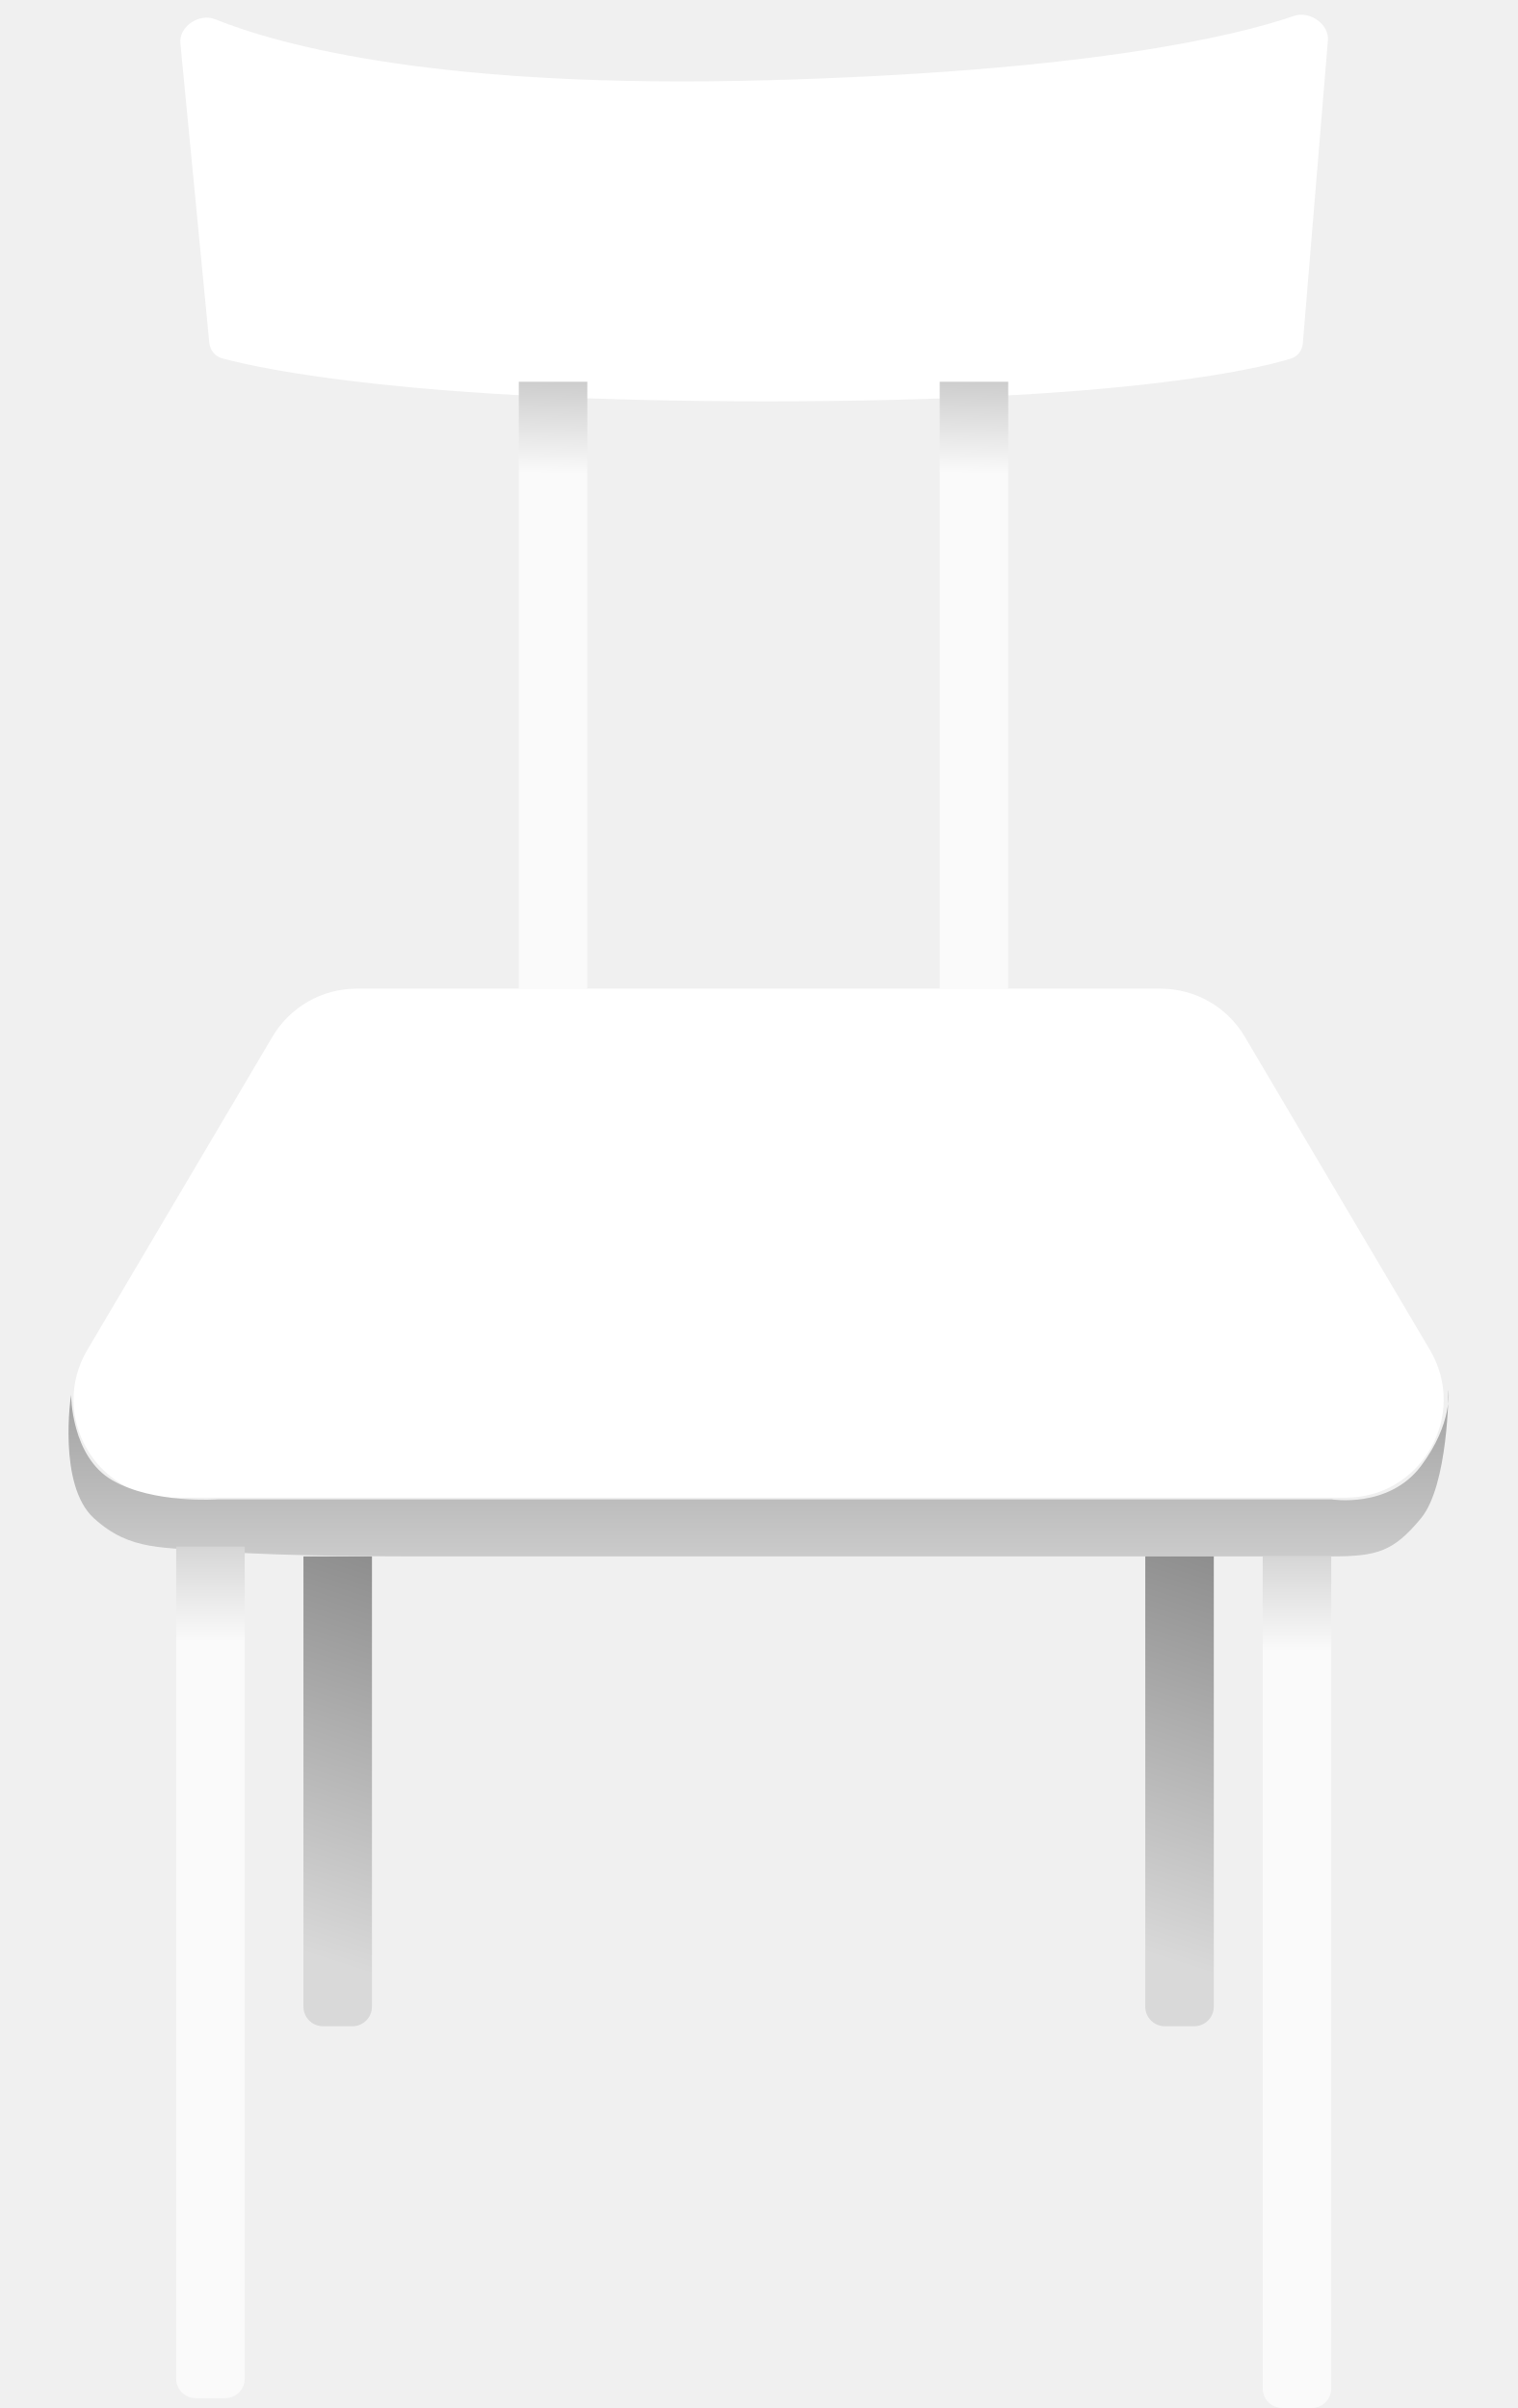
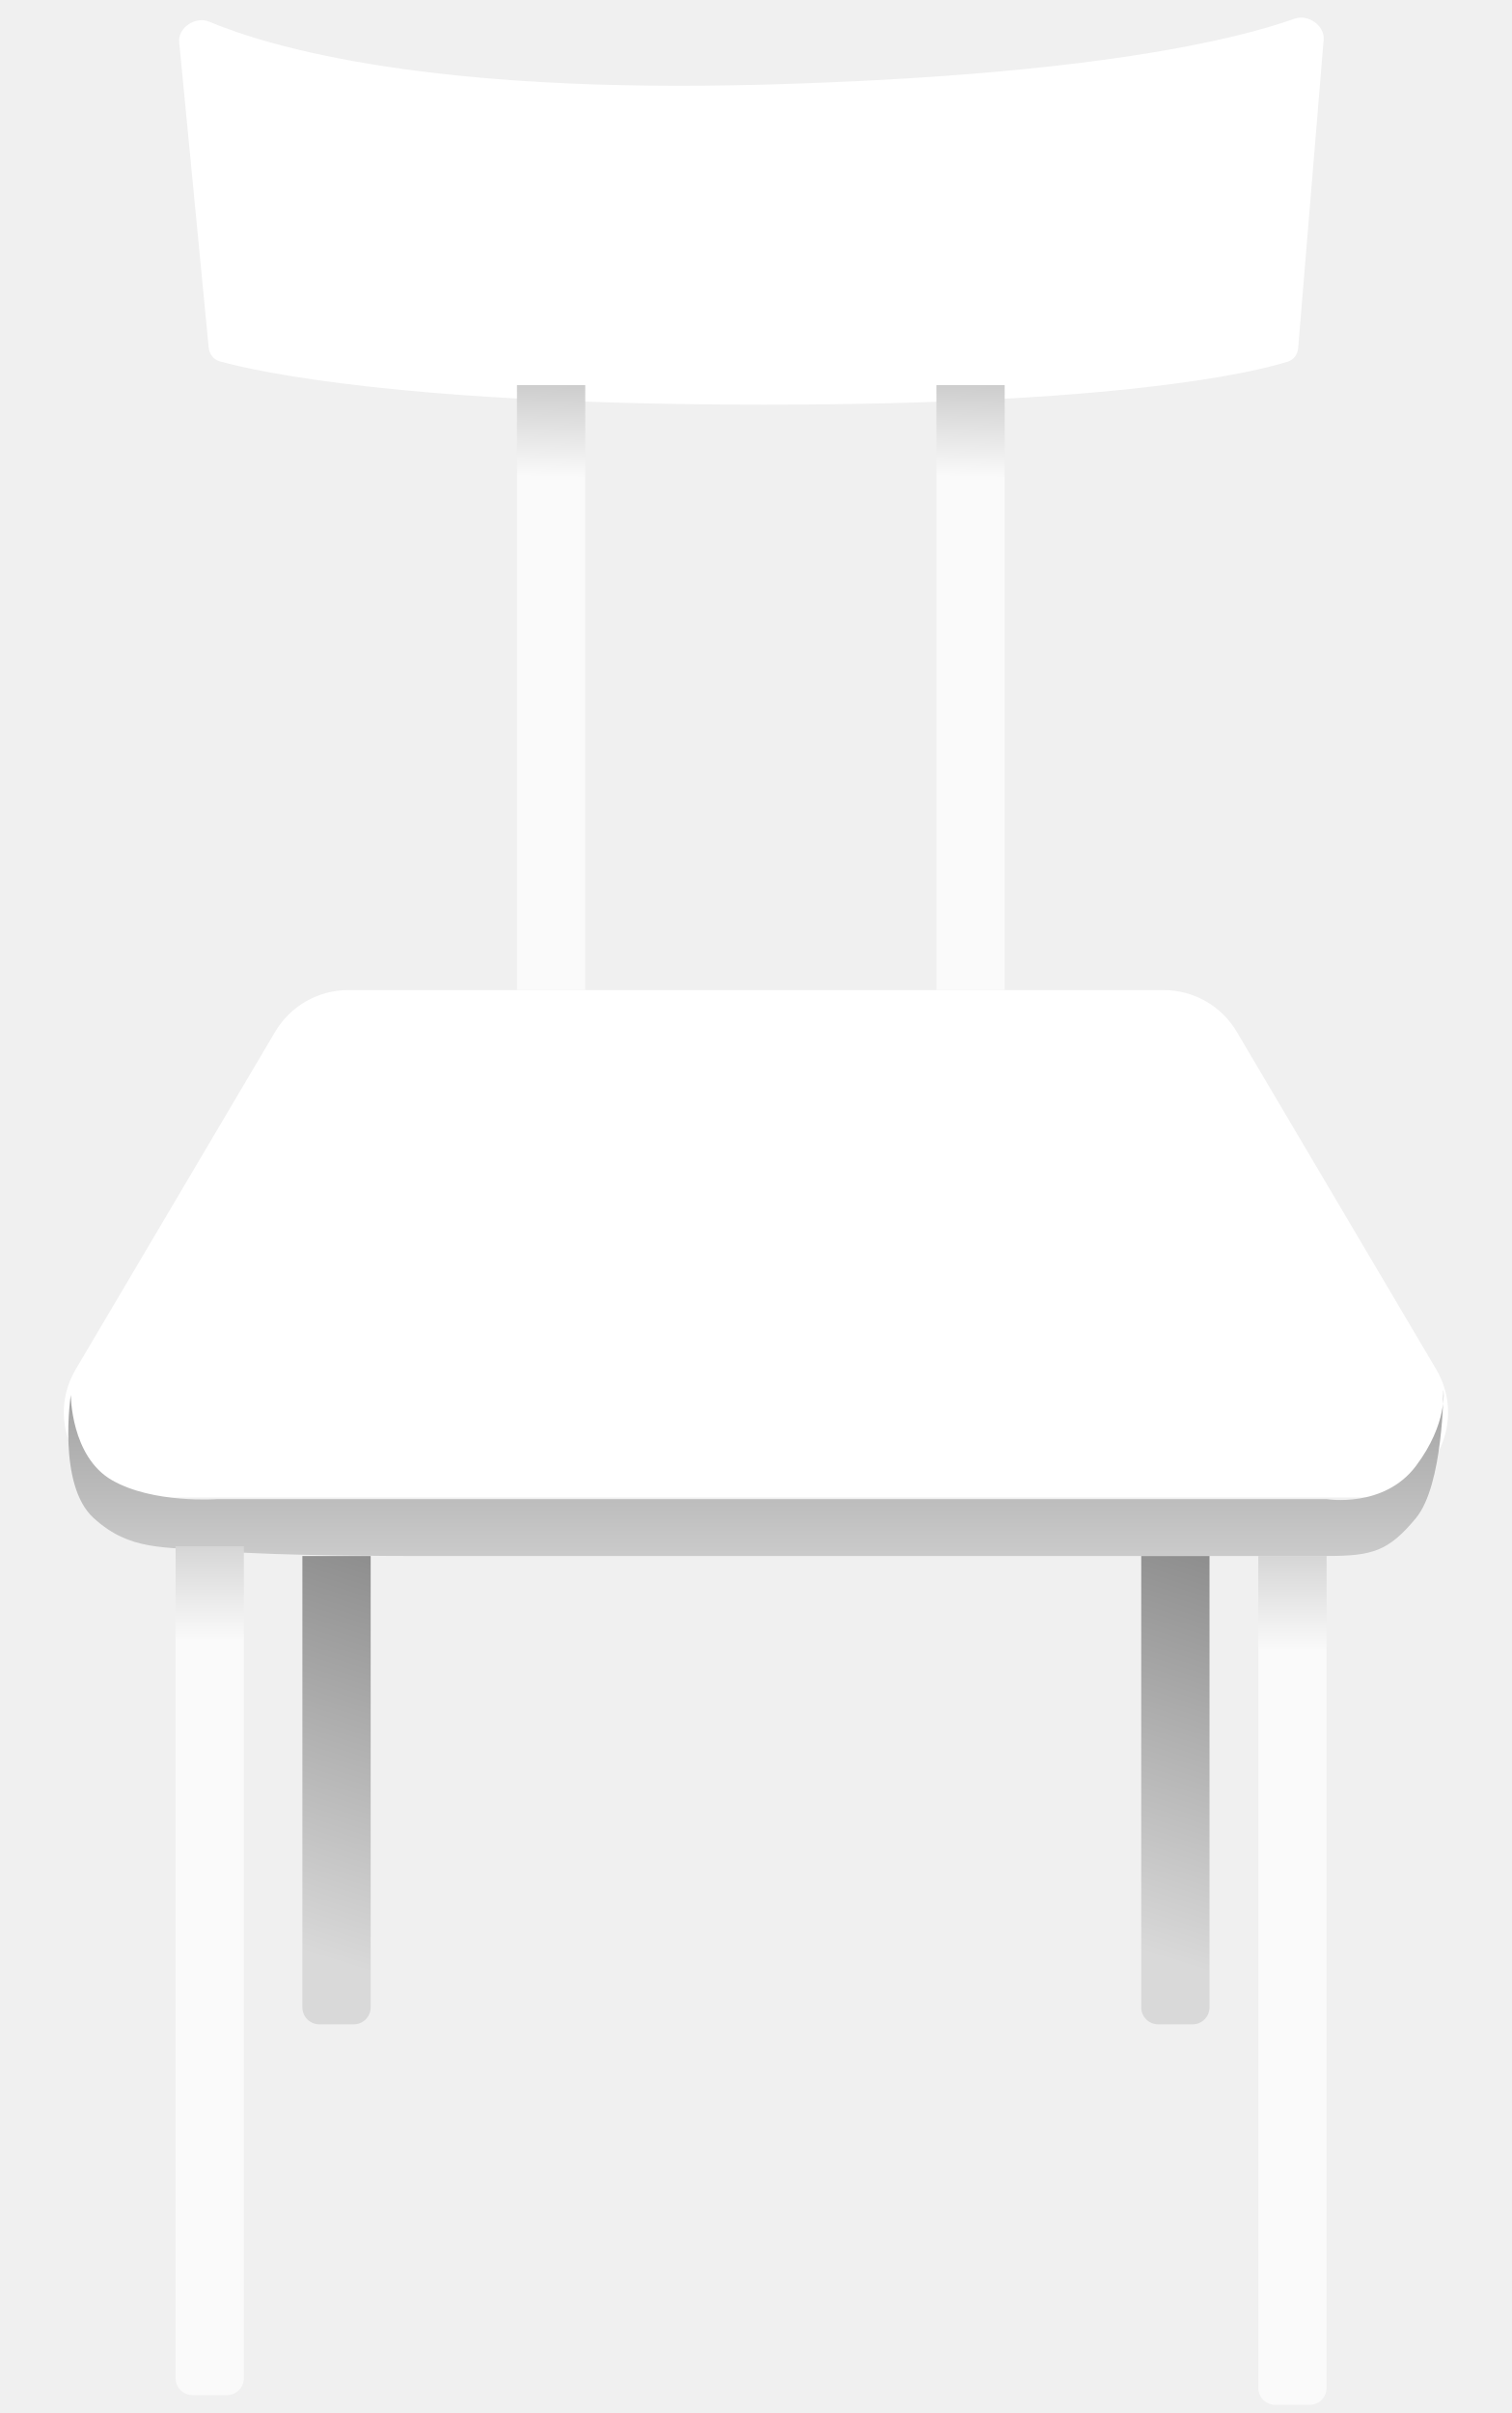
- <svg xmlns="http://www.w3.org/2000/svg" width="155" height="246" viewBox="0 0 155 246" fill="none">
-   <path d="M18.427 4.422C18.261 2.706 20.363 1.32 21.963 1.962C28.7 4.667 45.027 9.112 78.351 8.2C110.949 7.308 125.999 3.749 132.204 1.624C133.786 1.082 135.797 2.457 135.659 4.125L133.099 35.057C133.038 35.793 132.582 36.423 131.875 36.637C128.154 37.768 114.367 41 78.351 41C42.046 41 26.804 37.716 22.703 36.611C21.956 36.409 21.453 35.761 21.378 34.992L18.427 4.422Z" fill="white" />
-   <path d="M27.831 105.912C29.63 102.868 32.903 101 36.44 101L118.561 101C122.097 101 125.37 102.868 127.169 105.912L146.082 137.912C150.022 144.578 145.217 153 137.474 153H17.526C9.783 153 4.978 144.578 8.918 137.912L27.831 105.912Z" fill="white" />
-   <path d="M7.258 142.486C7.258 142.486 7.258 148.8 11.48 151.229C15.702 153.657 22.268 153.171 22.268 153.171H41.031H77.618H116.55H136.016C136.016 153.171 141.879 154.143 145.162 149.771C148.446 145.4 147.977 142 147.977 142C147.977 142 147.977 151.714 145.162 155.114C142.348 158.514 140.706 159 136.016 159C131.325 159 112.328 159 112.328 159H75.272H41.5C41.5 159 28.835 159 22.738 158.514C16.64 158.029 13.356 158.514 9.604 155.114C5.851 151.714 7.258 142.486 7.258 142.486Z" fill="url(#paint0_linear_138_106)" />
-   <path d="M18 158H25V243C25 244.105 24.105 245 23 245H20C18.895 245 18 244.105 18 243V158Z" fill="url(#paint1_linear_138_106)" />
-   <path d="M129 159H136V244C136 245.105 135.105 246 134 246H131C129.895 246 129 245.105 129 244V159Z" fill="url(#paint2_linear_138_106)" />
-   <path d="M96 39H103V101H96V39Z" fill="url(#paint3_linear_138_106)" />
-   <path d="M53 39H60V101H53V39Z" fill="url(#paint4_linear_138_106)" />
-   <path d="M31 159H38V205C38 206.105 37.105 207 36 207H33C31.895 207 31 206.105 31 205V159Z" fill="url(#paint5_linear_138_106)" />
-   <path d="M117 159H124V205C124 206.105 123.105 207 122 207H119C117.895 207 117 206.105 117 205V159Z" fill="url(#paint6_linear_138_106)" />
+ <svg xmlns="http://www.w3.org/2000/svg" width="178" height="284" viewBox="0 0 178 284" fill="none">
+   <path d="M21.098 4.964C20.932 3.248 23.029 1.882 24.619 2.548C31.96 5.621 50.675 11.035 89.977 9.959C128.487 8.904 145.671 4.61 152.41 2.201C153.985 1.638 155.977 2.999 155.839 4.667L152.834 40.978C152.773 41.714 152.316 42.345 151.611 42.565C147.595 43.813 131.897 47.626 89.977 47.626C47.762 47.626 30.346 43.759 25.901 42.538C25.155 42.334 24.643 41.683 24.569 40.913L21.098 4.964Z" fill="white" />
+   <path d="M32.391 121.441C34.19 118.397 37.464 116.529 41 116.529L137 116.529C140.536 116.529 143.81 118.397 145.609 121.441L169.082 161.157C173.022 167.823 168.217 176.245 160.474 176.245H17.526C9.783 176.245 4.978 167.823 8.918 161.157L32.391 121.441Z" fill="white" />
+   <path d="M8.335 164.171C8.335 164.171 8.335 171.422 13.183 174.211C18.031 177 25.573 176.442 25.573 176.442H47.119H89.135H133.844H156.199C156.199 176.442 162.932 177.558 166.703 172.538C170.473 167.517 169.935 163.613 169.935 163.613C169.935 163.613 169.935 174.769 166.703 178.673C163.471 182.578 161.585 183.135 156.199 183.135C150.812 183.135 128.996 183.135 128.996 183.135H86.442H47.658C47.658 183.135 33.114 183.135 26.111 182.578C19.109 182.02 15.338 182.578 11.029 178.673C6.719 174.769 8.335 164.171 8.335 164.171Z" fill="url(#paint0_linear_138_106)" />
+   <path d="M20.671 181.987H28.71V279.897C28.71 281.001 27.814 281.897 26.71 281.897H22.671C21.566 281.897 20.671 281.001 20.671 279.897V181.987Z" fill="url(#paint1_linear_138_106)" />
+   <path d="M148.142 183.135H156.181V281.045C156.181 282.15 155.285 283.045 154.181 283.045H150.142C149.038 283.045 148.142 282.15 148.142 281.045V183.135Z" fill="url(#paint2_linear_138_106)" />
+   <path d="M110.245 45.329H118.284V116.529H110.245V45.329Z" fill="url(#paint3_linear_138_106)" />
+   <path d="M60.864 45.329H68.903V116.529H60.864V45.329Z" fill="url(#paint4_linear_138_106)" />
+   <path d="M35.6 183.135H43.639V236.258C43.639 237.363 42.743 238.258 41.639 238.258H37.6C36.495 238.258 35.6 237.363 35.6 236.258V183.135Z" fill="url(#paint5_linear_138_106)" />
+   <path d="M134.361 183.135H142.4V236.258C142.4 237.363 141.505 238.258 140.4 238.258H136.361C135.257 238.258 134.361 237.363 134.361 236.258V183.135Z" fill="url(#paint6_linear_138_106)" />
  <defs>
-     <linearGradient id="paint0_linear_138_106" x1="80.732" y1="164.829" x2="80.732" y2="123.057" gradientUnits="userSpaceOnUse">
+     <linearGradient id="paint0_linear_138_106" x1="92.712" y1="189.829" x2="92.712" y2="141.859" gradientUnits="userSpaceOnUse">
      <stop stop-color="#D9D9D9" />
      <stop offset="1" stop-color="#737373" />
    </linearGradient>
-     <linearGradient id="paint1_linear_138_106" x1="22" y1="167.667" x2="22" y2="131.685" gradientUnits="userSpaceOnUse">
+     <linearGradient id="paint1_linear_138_106" x1="25.264" y1="193.088" x2="25.264" y2="151.767" gradientUnits="userSpaceOnUse">
      <stop stop-color="#FAFAFA" />
      <stop offset="1" stop-color="#737373" />
    </linearGradient>
-     <linearGradient id="paint2_linear_138_106" x1="133" y1="168.667" x2="133" y2="132.685" gradientUnits="userSpaceOnUse">
+     <linearGradient id="paint2_linear_138_106" x1="152.736" y1="194.237" x2="152.736" y2="152.916" gradientUnits="userSpaceOnUse">
      <stop stop-color="#FAFAFA" />
      <stop offset="1" stop-color="#737373" />
    </linearGradient>
-     <linearGradient id="paint3_linear_138_106" x1="99.5" y1="48.394" x2="100.076" y2="20.248" gradientUnits="userSpaceOnUse">
+     <linearGradient id="paint3_linear_138_106" x1="114.264" y1="56.117" x2="114.926" y2="23.795" gradientUnits="userSpaceOnUse">
      <stop stop-color="#FAFAFA" />
      <stop offset="1" stop-color="#737373" />
    </linearGradient>
-     <linearGradient id="paint4_linear_138_106" x1="56.5" y1="48.394" x2="57.076" y2="20.248" gradientUnits="userSpaceOnUse">
+     <linearGradient id="paint4_linear_138_106" x1="64.884" y1="56.117" x2="65.545" y2="23.795" gradientUnits="userSpaceOnUse">
      <stop stop-color="#FAFAFA" />
      <stop offset="1" stop-color="#737373" />
    </linearGradient>
-     <linearGradient id="paint5_linear_138_106" x1="16" y1="194.733" x2="32.875" y2="142" gradientUnits="userSpaceOnUse">
+     <linearGradient id="paint5_linear_138_106" x1="18.374" y1="224.171" x2="37.753" y2="163.613" gradientUnits="userSpaceOnUse">
      <stop stop-color="#D9D9D9" />
      <stop offset="1" stop-color="#737373" />
    </linearGradient>
-     <linearGradient id="paint6_linear_138_106" x1="102" y1="194.733" x2="118.875" y2="142" gradientUnits="userSpaceOnUse">
+     <linearGradient id="paint6_linear_138_106" x1="117.136" y1="224.171" x2="136.514" y2="163.613" gradientUnits="userSpaceOnUse">
      <stop stop-color="#D9D9D9" />
      <stop offset="1" stop-color="#737373" />
    </linearGradient>
  </defs>
</svg>
